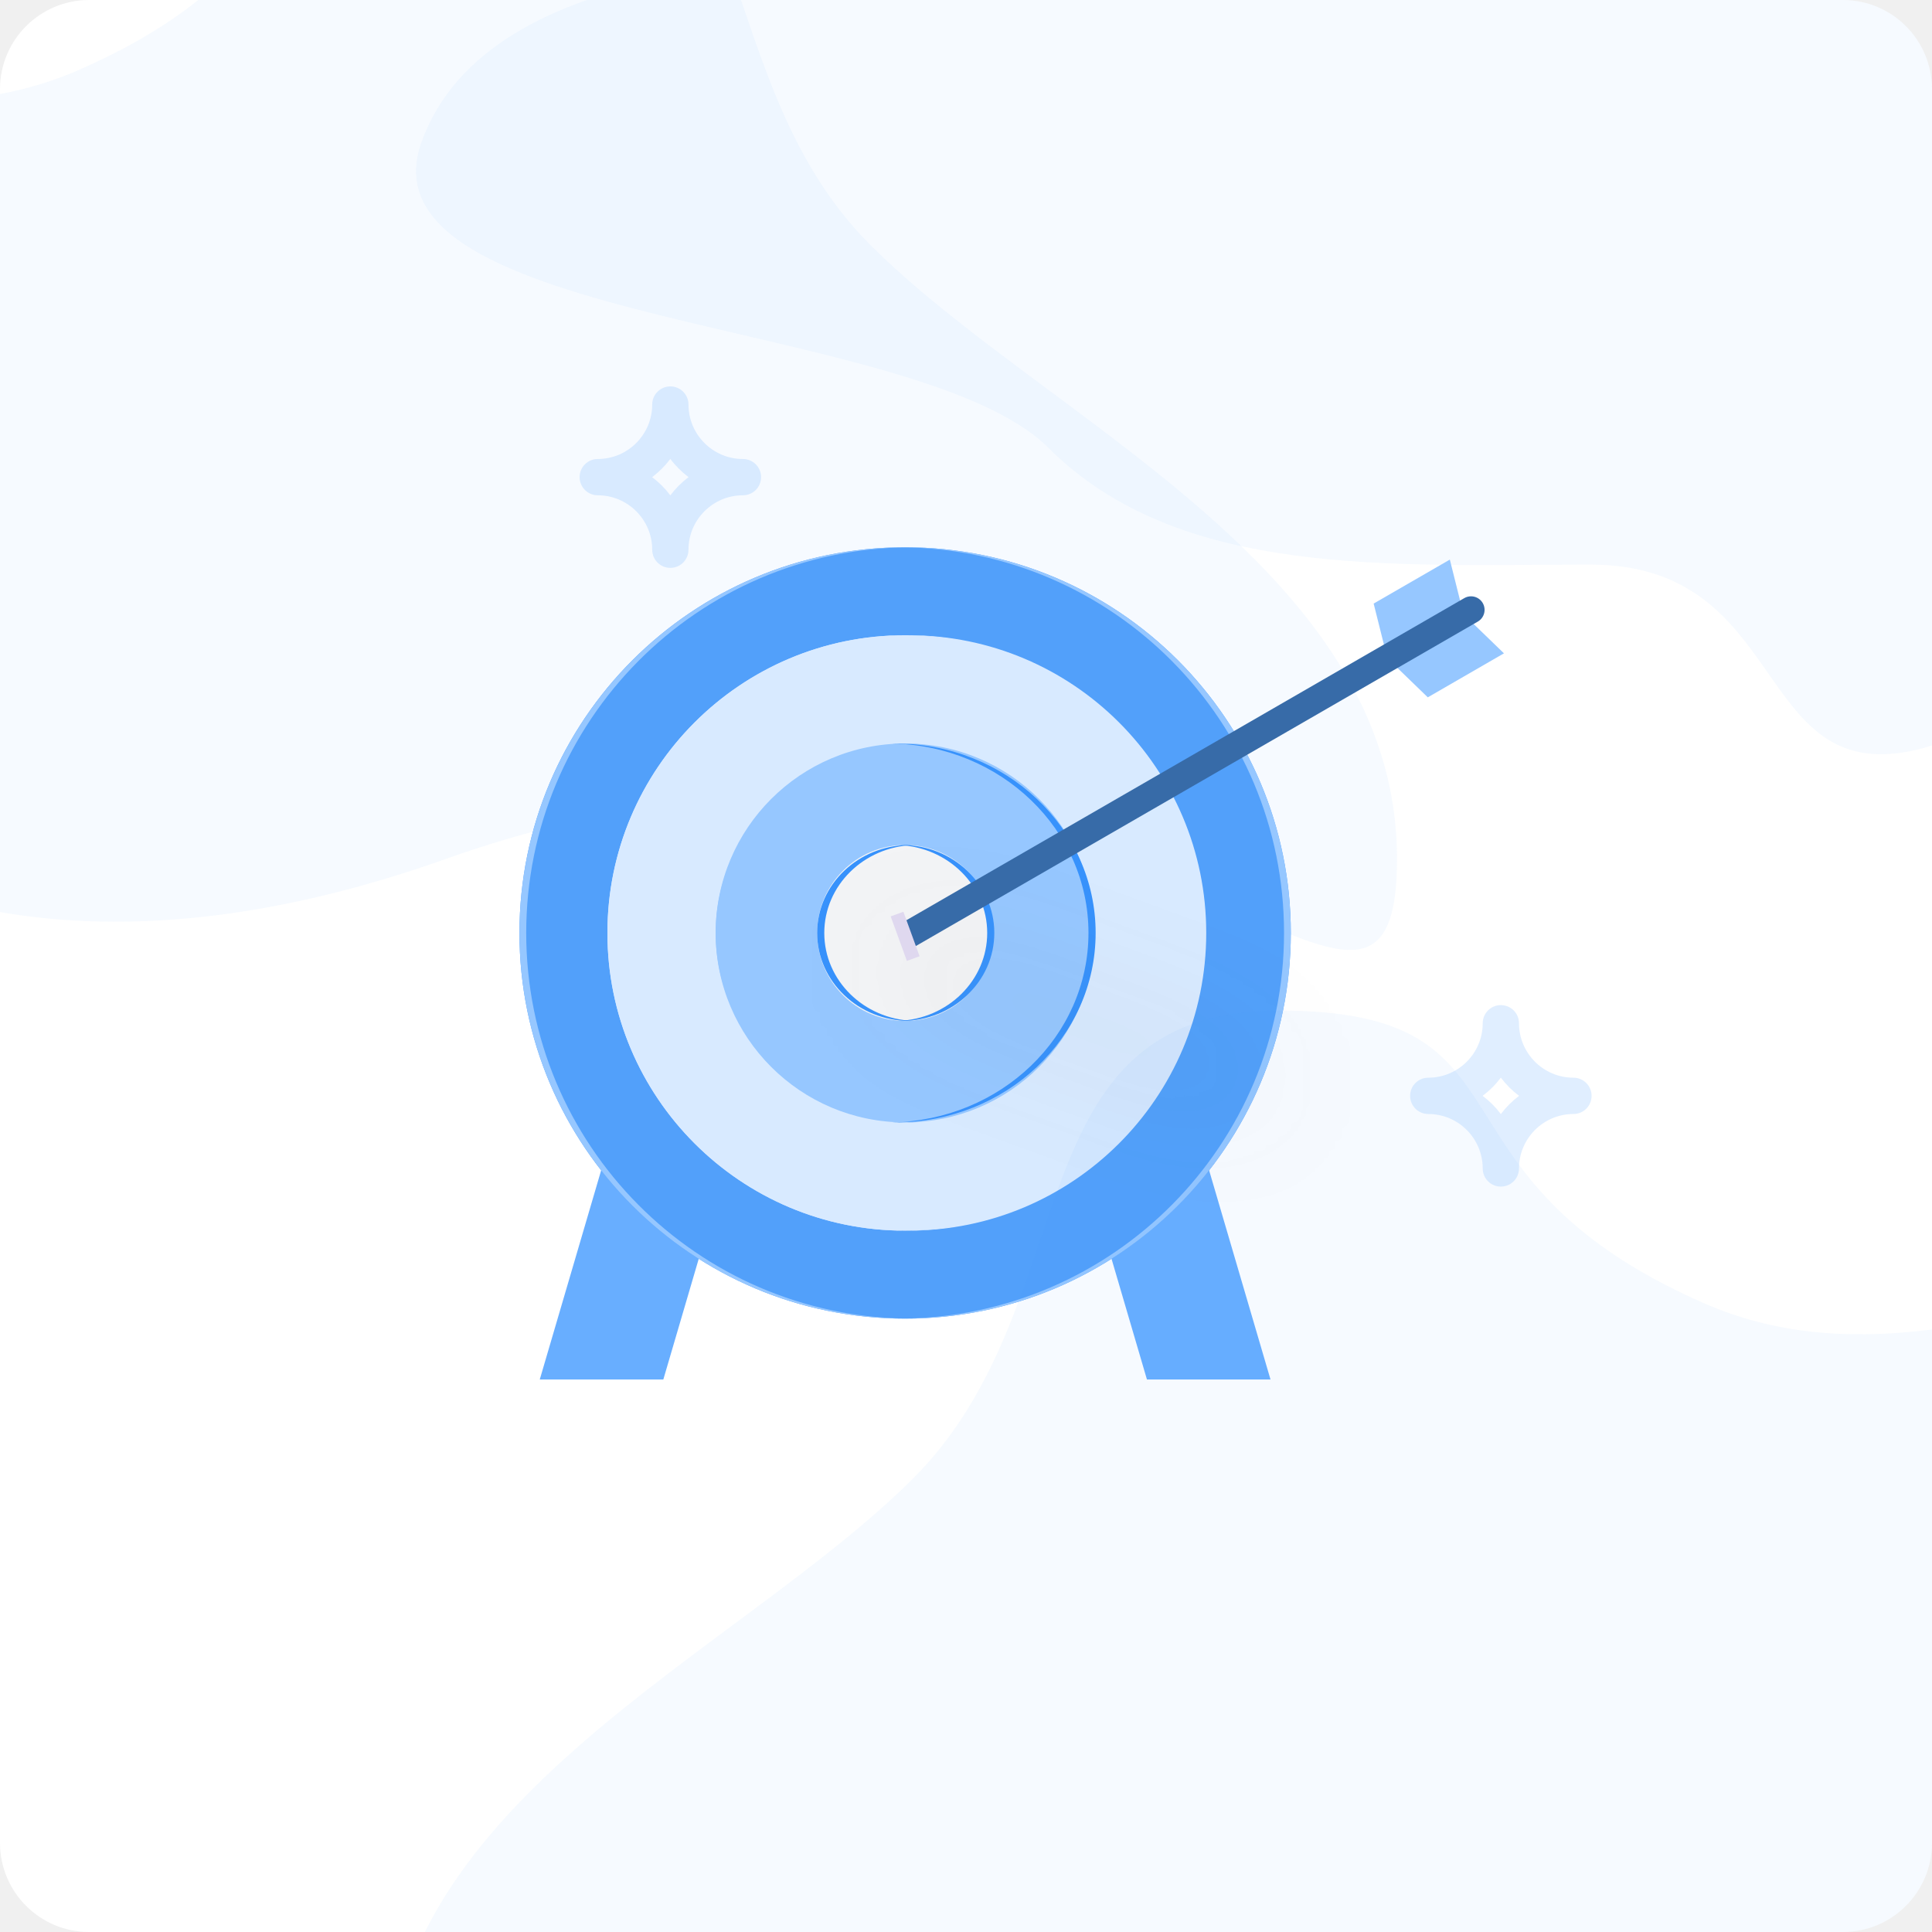
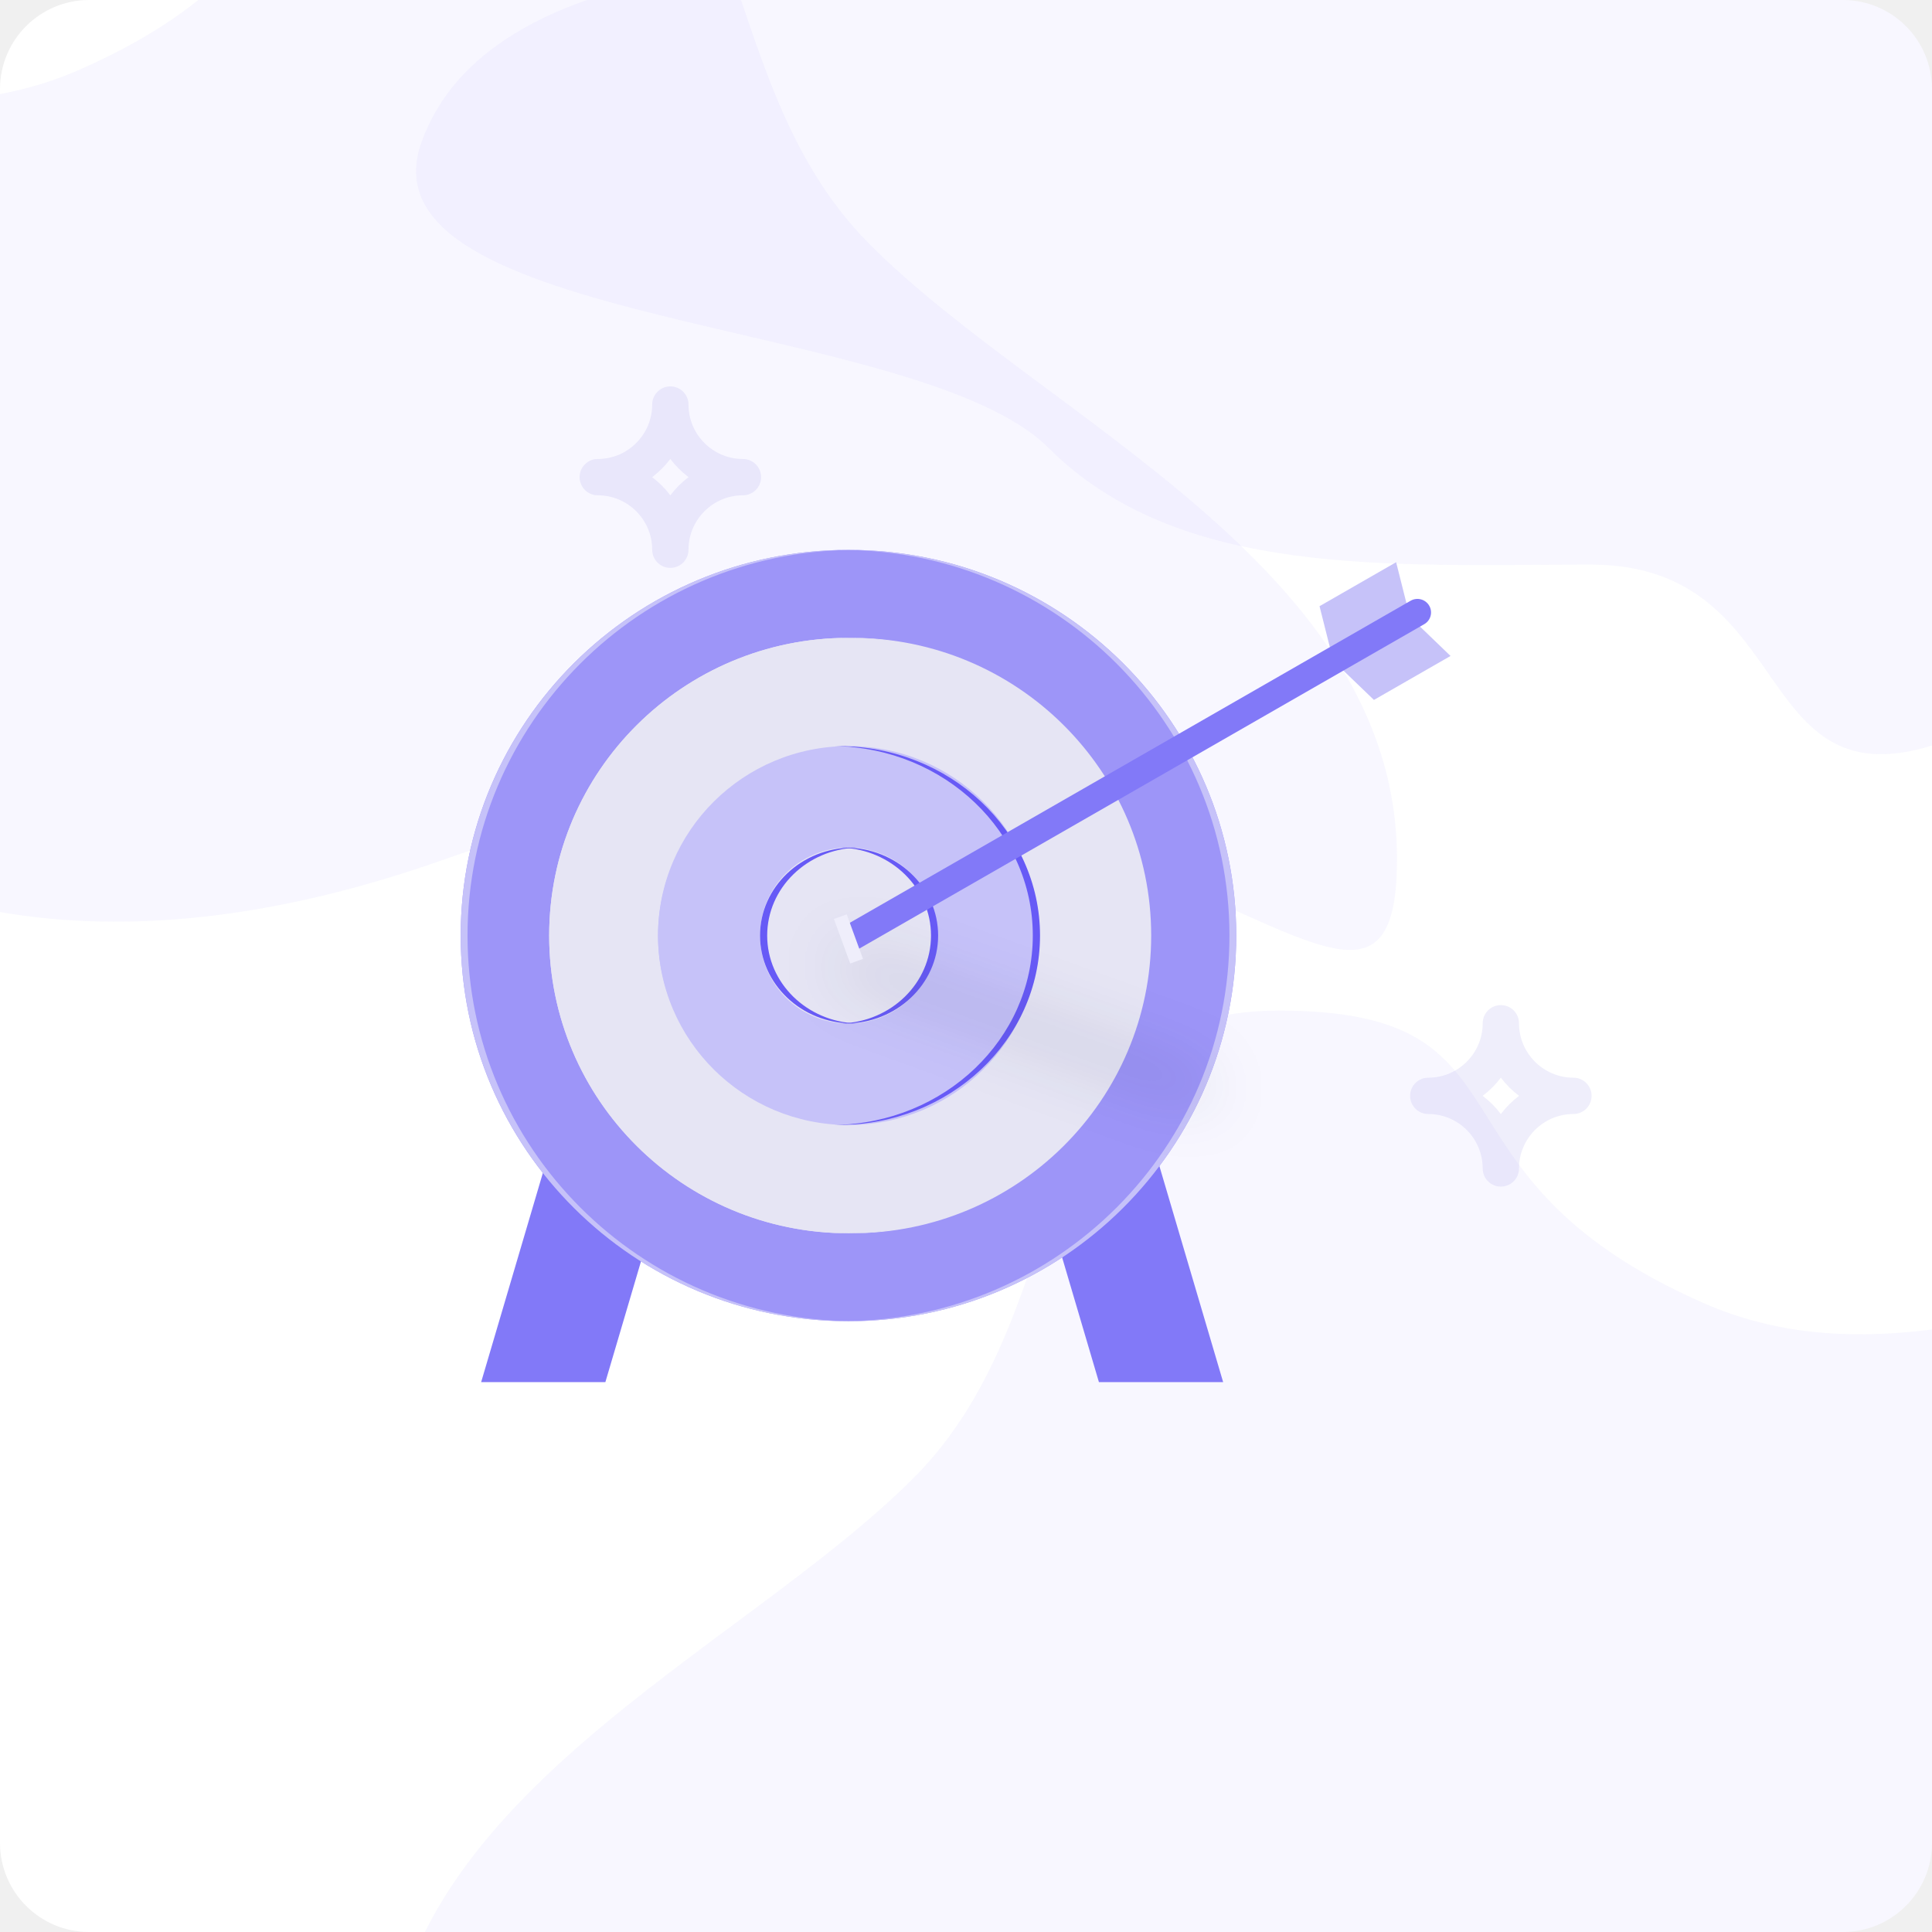
<svg xmlns="http://www.w3.org/2000/svg" width="130" height="130" viewBox="0 0 130 130" fill="none">
  <path fill-rule="evenodd" clip-rule="evenodd" d="M0 6C0 2.686 2.686 0 6 0H124C127.314 0 130 2.686 130 6V124C130 127.314 127.314 130 124 130H6C2.686 130 0 127.314 0 124V6Z" fill="white" />
  <mask id="mask0" mask-type="alpha" maskUnits="userSpaceOnUse" x="0" y="0" width="130" height="130">
    <path fill-rule="evenodd" clip-rule="evenodd" d="M0 6C0 2.686 2.686 0 6 0H124C127.314 0 130 2.686 130 6V124C130 127.314 127.314 130 124 130H6C2.686 130 0 127.314 0 124V6Z" fill="white" />
  </mask>
  <g mask="url(#mask0)">
-     <path fill-rule="evenodd" clip-rule="evenodd" d="M105.874 72.516C103.854 72.516 102.21 70.872 102.21 68.853C102.21 68.177 101.663 67.631 100.989 67.631C100.315 67.631 99.768 68.177 99.768 68.853C99.768 70.872 98.124 72.516 96.104 72.516C95.43 72.516 94.883 73.062 94.883 73.737C94.883 74.413 95.43 74.959 96.104 74.959C98.124 74.959 99.768 76.602 99.768 78.622C99.768 79.298 100.315 79.844 100.989 79.844C101.663 79.844 102.21 79.298 102.21 78.622C102.21 76.602 103.854 74.959 105.874 74.959C106.548 74.959 107.095 74.413 107.095 73.737C107.095 73.062 106.548 72.516 105.874 72.516ZM100.989 74.962C100.641 74.498 100.227 74.085 99.764 73.737C100.227 73.389 100.641 72.977 100.989 72.513C101.337 72.977 101.751 73.389 102.214 73.737C101.751 74.085 101.337 74.498 100.989 74.962Z" fill="#E0EEFF" />
-     <path fill-rule="evenodd" clip-rule="evenodd" d="M39 32.106C39 32.781 39.547 33.327 40.221 33.327C42.241 33.327 43.885 34.971 43.885 36.991C43.885 37.666 44.432 38.212 45.106 38.212C45.78 38.212 46.327 37.666 46.327 36.991C46.327 34.971 47.971 33.327 49.991 33.327C50.665 33.327 51.212 32.781 51.212 32.106C51.212 31.431 50.665 30.885 49.991 30.885C47.971 30.885 46.327 29.241 46.327 27.221C46.327 26.546 45.78 26 45.106 26C44.432 26 43.885 26.546 43.885 27.221C43.885 29.241 42.241 30.885 40.221 30.885C39.547 30.885 39 31.431 39 32.106ZM45.106 30.881C45.454 31.345 45.868 31.758 46.331 32.106C45.868 32.454 45.454 32.867 45.106 33.331C44.758 32.867 44.344 32.454 43.881 32.106C44.344 31.758 44.758 31.345 45.106 30.881Z" fill="#E0EEFF" />
-     <path opacity="0.05" d="M67.128 -3C54.591 -3 32.938 -3 28.379 9.525C23.82 22.05 61.723 21.315 70.547 30.13C79.37 38.945 93.596 37.99 107.016 37.99C120.436 37.99 117.893 52.767 128.67 50.515C139.446 48.263 129.809 36.976 133.228 30.13C133.228 23.748 133.228 -3 133.228 -3C133.228 -3 88.211 -3 67.128 -3Z" fill="#3792FC" />
-     <path opacity="0.05" d="M30 57.794C74.308 42.055 94 77.469 94 57.794C94 38.12 70.369 28.283 58.554 16.479C46.739 4.674 51.909 -15 33.938 -15C15.968 -15 25.021 -3.971 5.385 4.674C-14.252 13.32 -34 -9.098 -34 16.479C-34 42.055 -14.308 73.534 30 57.794Z" fill="#3792FC" />
-     <rect x="25" y="35" width="80" height="60" fill="#D8D8D8" fill-opacity="0.01" />
-     <path fill-rule="evenodd" clip-rule="evenodd" d="M41.664 74.613H49.978L44.633 92.825H36.319L41.664 74.613Z" fill="#68AEFF" />
-     <path fill-rule="evenodd" clip-rule="evenodd" d="M77.176 92.825H85.49L80.145 74.613H71.831L77.176 92.825Z" fill="#68AEFF" />
-     <path fill-rule="evenodd" clip-rule="evenodd" d="M60.904 88.727C75.237 88.727 86.856 77.108 86.856 62.776C86.856 48.444 75.237 36.825 60.904 36.825C46.572 36.825 34.953 48.444 34.953 62.776C34.953 77.108 46.572 88.727 60.904 88.727Z" fill="#52A0FA" />
-     <path fill-rule="evenodd" clip-rule="evenodd" d="M60.677 88.726C60.753 88.727 60.828 88.727 60.904 88.727C75.237 88.727 86.856 77.108 86.856 62.776C86.856 48.444 75.237 36.825 60.904 36.825C60.828 36.825 60.753 36.825 60.677 36.826C74.904 36.948 86.4 48.519 86.4 62.776C86.4 77.032 74.904 88.604 60.677 88.726Z" fill="#96C7FF" />
-     <path fill-rule="evenodd" clip-rule="evenodd" d="M61.132 36.826C61.056 36.825 60.98 36.825 60.904 36.825C46.572 36.825 34.953 48.443 34.953 62.776C34.953 77.108 46.572 88.727 60.904 88.727C60.98 88.727 61.056 88.727 61.132 88.726C46.904 88.604 35.408 77.032 35.408 62.776C35.408 48.519 46.904 36.948 61.132 36.826Z" fill="#96C7FF" />
-     <path fill-rule="evenodd" clip-rule="evenodd" d="M60.905 82.808C71.968 82.808 80.937 73.839 80.937 62.776C80.937 51.712 71.968 42.743 60.905 42.743C49.841 42.743 40.872 51.712 40.872 62.776C40.872 73.839 49.841 82.808 60.905 82.808Z" fill="#D8EAFF" />
-     <path fill-rule="evenodd" clip-rule="evenodd" d="M60.905 82.807C60.981 82.808 61.056 82.808 61.133 82.808C72.196 82.808 81.165 73.839 81.165 62.776C81.165 51.712 72.196 42.743 61.133 42.743C61.056 42.743 60.981 42.744 60.905 42.744C71.864 42.867 80.71 51.788 80.71 62.776C80.71 73.763 71.864 82.685 60.905 82.807Z" fill="#D8EAFF" />
-     <path fill-rule="evenodd" clip-rule="evenodd" d="M61.132 82.807C61.056 82.808 60.981 82.808 60.905 82.808C49.841 82.808 40.872 73.839 40.872 62.776C40.872 51.712 49.841 42.743 60.905 42.743C60.981 42.743 61.056 42.744 61.132 42.744C50.173 42.867 41.327 51.788 41.327 62.776C41.327 73.763 50.173 82.685 61.132 82.807Z" fill="#D8EAFF" />
-     <path fill-rule="evenodd" clip-rule="evenodd" d="M60.904 75.524C67.945 75.524 73.652 69.816 73.652 62.776C73.652 55.735 67.945 50.028 60.904 50.028C53.864 50.028 48.156 55.735 48.156 62.776C48.156 69.816 53.864 75.524 60.904 75.524Z" fill="#96C7FF" />
-     <path fill-rule="evenodd" clip-rule="evenodd" d="M59.994 75.522C60.074 75.523 60.154 75.524 60.235 75.524C67.684 75.524 73.723 69.816 73.723 62.776C73.723 55.735 67.684 50.028 60.235 50.028C60.154 50.028 60.074 50.029 59.994 50.03C67.332 50.151 73.241 55.811 73.241 62.776C73.241 69.74 67.332 75.4 59.994 75.522Z" fill="#3792FC" />
-     <path fill-rule="evenodd" clip-rule="evenodd" d="M61.885 75.522C61.805 75.523 61.724 75.524 61.644 75.524C54.195 75.524 48.156 69.816 48.156 62.776C48.156 55.735 54.195 50.028 61.644 50.028C61.724 50.028 61.805 50.029 61.885 50.03C54.547 50.151 48.638 55.811 48.638 62.776C48.638 69.74 54.547 75.4 61.885 75.522Z" fill="#96C7FF" />
-     <path fill-rule="evenodd" clip-rule="evenodd" d="M60.904 68.695C64.173 68.695 66.823 66.045 66.823 62.776C66.823 59.507 64.173 56.857 60.904 56.857C57.635 56.857 54.985 59.507 54.985 62.776C54.985 66.045 57.635 68.695 60.904 68.695Z" fill="#F3F4F6" />
-     <path fill-rule="evenodd" clip-rule="evenodd" d="M61.442 68.691C61.363 68.693 61.283 68.695 61.203 68.695C57.769 68.695 54.985 66.045 54.985 62.776C54.985 59.507 57.769 56.857 61.203 56.857C61.283 56.857 61.363 56.859 61.442 56.862C58.119 56.981 55.464 59.584 55.464 62.776C55.464 65.969 58.119 68.571 61.442 68.691Z" fill="#3792FC" />
-     <path fill-rule="evenodd" clip-rule="evenodd" d="M60.449 68.691C60.528 68.693 60.608 68.695 60.688 68.695C64.121 68.695 66.905 66.045 66.905 62.776C66.905 59.507 64.121 56.857 60.688 56.857C60.608 56.857 60.528 56.859 60.449 56.862C63.772 56.981 66.427 59.584 66.427 62.776C66.427 65.969 63.772 68.571 60.449 68.691Z" fill="#3792FC" />
-     <g opacity="0.2" filter="url(#filter0_f)">
-       <path fill-rule="evenodd" clip-rule="evenodd" d="M60.335 64.406C60.464 64.052 60.856 63.869 61.21 63.998L84.741 72.563C85.095 72.692 85.278 73.084 85.149 73.438C85.02 73.792 84.628 73.975 84.273 73.846L60.743 65.282C60.389 65.153 60.206 64.761 60.335 64.406Z" fill="#4A4A4A" />
-     </g>
-     <path fill-rule="evenodd" clip-rule="evenodd" d="M92.43 40.613L97.556 37.654L98.361 40.869L93.235 43.828L92.43 40.613Z" fill="#96C7FF" />
-     <path fill-rule="evenodd" clip-rule="evenodd" d="M96.073 46.922L101.198 43.962L98.816 41.658L93.691 44.617L96.073 46.922Z" fill="#96C7FF" />
-     <path d="M60.282 62.329L98.528 40.247C98.964 39.996 99.521 40.145 99.772 40.581C100.023 41.016 99.874 41.573 99.439 41.825L61.193 63.906L60.282 62.329Z" fill="#376BA8" />
-     <path fill-rule="evenodd" clip-rule="evenodd" d="M59.932 61.662L60.787 61.35L61.877 64.345L61.022 64.656L59.932 61.662Z" fill="#DFD8EF" />
-     <path opacity="0.05" d="M90 140.794C45.692 125.055 26 160.468 26 140.794C26 121.12 49.631 111.283 61.446 99.479C73.261 87.674 68.091 68 86.061 68C104.032 68 94.978 79.029 114.615 87.674C134.252 96.32 154 73.902 154 99.479C154 125.055 134.308 156.534 90 140.794Z" fill="#3792FC" />
+     <path fill-rule="evenodd" clip-rule="evenodd" d="M105.874 72.516C103.854 72.516 102.21 70.872 102.21 68.853C102.21 68.177 101.663 67.631 100.989 67.631C100.315 67.631 99.768 68.177 99.768 68.853C99.768 70.872 98.124 72.516 96.104 72.516C95.43 72.516 94.883 73.062 94.883 73.737C94.883 74.413 95.43 74.959 96.104 74.959C98.124 74.959 99.768 76.602 99.768 78.622C99.768 79.298 100.315 79.844 100.989 79.844C101.663 79.844 102.21 79.298 102.21 78.622C102.21 76.602 103.854 74.959 105.874 74.959C106.548 74.959 107.095 74.413 107.095 73.737C107.095 73.062 106.548 72.516 105.874 72.516ZM100.989 74.962C100.641 74.498 100.227 74.085 99.764 73.737C100.227 73.389 100.641 72.977 100.989 72.513C101.337 72.977 101.751 73.389 102.214 73.737C101.751 74.085 101.337 74.498 100.989 74.962Z" fill="#EFEEFB" />
+     <path fill-rule="evenodd" clip-rule="evenodd" d="M39 32.106C39 32.781 39.547 33.327 40.221 33.327C42.241 33.327 43.885 34.971 43.885 36.991C43.885 37.666 44.432 38.212 45.106 38.212C45.78 38.212 46.327 37.666 46.327 36.991C46.327 34.971 47.971 33.327 49.991 33.327C50.665 33.327 51.212 32.781 51.212 32.106C51.212 31.431 50.665 30.885 49.991 30.885C47.971 30.885 46.327 29.241 46.327 27.221C46.327 26.546 45.78 26 45.106 26C44.432 26 43.885 26.546 43.885 27.221C43.885 29.241 42.241 30.885 40.221 30.885C39.547 30.885 39 31.431 39 32.106ZM45.106 30.881C45.454 31.345 45.868 31.758 46.331 32.106C45.868 32.454 45.454 32.867 45.106 33.331C44.758 32.867 44.344 32.454 43.881 32.106C44.344 31.758 44.758 31.345 45.106 30.881Z" fill="#EFEEFB" />
+     <path opacity="0.05" d="M67.128 -3C54.591 -3 32.938 -3 28.379 9.525C23.82 22.05 61.723 21.315 70.547 30.13C79.37 38.945 93.596 37.99 107.016 37.99C120.436 37.99 117.893 52.767 128.67 50.515C139.446 48.263 129.809 36.976 133.228 30.13C133.228 23.748 133.228 -3 133.228 -3C133.228 -3 88.211 -3 67.128 -3Z" fill="#675AF6" />
+     <path opacity="0.05" d="M30 57.794C74.308 42.055 94 77.469 94 57.794C94 38.12 70.369 28.283 58.554 16.479C46.739 4.674 51.909 -15 33.938 -15C15.968 -15 25.021 -3.971 5.385 4.674C-14.252 13.32 -34 -9.098 -34 16.479C-34 42.055 -14.308 73.534 30 57.794Z" fill="#675AF6" />
+     <path opacity="0.05" d="M90 140.794C45.692 125.055 26 160.468 26 140.794C26 121.12 49.631 111.283 61.446 99.479C73.261 87.674 68.091 68 86.061 68C104.032 68 94.978 79.029 114.615 87.674C134.252 96.32 154 73.902 154 99.479C154 125.055 134.308 156.534 90 140.794Z" fill="#675AF6" />
  </g>
+   <path fill-rule="evenodd" clip-rule="evenodd" d="M37.749 74.789H46.108L40.734 93H32.375L37.749 74.789Z" fill="#8279F8" />
+   <path fill-rule="evenodd" clip-rule="evenodd" d="M73.944 93H82.303L76.929 74.789H68.57L73.944 93Z" fill="#8279F8" />
+   <path fill-rule="evenodd" clip-rule="evenodd" d="M57.092 88.902C71.502 88.902 83.184 77.284 83.184 62.951C83.184 48.619 71.502 37 57.092 37C42.682 37 31 48.619 31 62.951C31 77.284 42.682 88.902 57.092 88.902Z" fill="#9D95F8" />
+   <path fill-rule="evenodd" clip-rule="evenodd" d="M56.863 88.902C56.939 88.902 57.016 88.903 57.092 88.903C71.502 88.903 83.184 77.284 83.184 62.951C83.184 48.619 71.502 37 57.092 37C57.016 37 56.939 37.001 56.863 37.001C71.168 37.123 82.727 48.695 82.727 62.951C82.727 77.208 71.168 88.78 56.863 88.902Z" fill="#C6C2F9" />
+   <path fill-rule="evenodd" clip-rule="evenodd" d="M57.319 37.001C57.243 37.001 57.167 37 57.092 37C42.682 37 31 48.619 31 62.952C31 77.284 42.682 88.903 57.092 88.903C57.169 88.903 57.247 88.903 57.324 88.902C43.018 88.781 31.459 77.209 31.459 62.952C31.459 48.696 43.015 37.125 57.319 37.001Z" fill="#C6C2F9" />
+   <path fill-rule="evenodd" clip-rule="evenodd" d="M57.094 82.984C68.218 82.984 77.235 74.015 77.235 62.951C77.235 51.888 68.218 42.919 57.094 42.919C45.971 42.919 36.953 51.888 36.953 62.951C36.953 74.015 45.971 82.984 57.094 82.984Z" fill="#E6E5F4" />
+   <path fill-rule="evenodd" clip-rule="evenodd" d="M57.094 42.92C57.169 42.92 57.245 42.919 57.32 42.919C68.444 42.919 77.461 51.888 77.461 62.952C77.461 74.015 68.444 82.984 57.32 82.984C57.242 82.984 57.165 82.984 57.088 82.983C68.107 82.862 77.003 73.94 77.003 62.952C77.003 51.965 68.111 43.044 57.094 42.92Z" fill="#E6E5F4" />
+   <path fill-rule="evenodd" clip-rule="evenodd" d="M57.319 42.92C57.244 42.92 57.169 42.919 57.094 42.919C45.971 42.919 36.953 51.888 36.953 62.952C36.953 74.015 45.971 82.984 57.094 82.984C57.172 82.984 57.249 82.984 57.326 82.983C46.306 82.863 37.41 73.941 37.41 62.952C37.41 51.965 46.303 43.044 57.319 42.92Z" fill="#E6E5F4" />
+   <path fill-rule="evenodd" clip-rule="evenodd" d="M57.094 75.699C64.173 75.699 69.911 69.991 69.911 62.951C69.911 55.91 64.173 50.203 57.094 50.203C50.016 50.203 44.277 55.91 44.277 62.951C44.277 69.991 50.016 75.699 57.094 75.699Z" fill="#C6C2F9" />
+   <path fill-rule="evenodd" clip-rule="evenodd" d="M56.18 50.205C56.26 50.203 56.34 50.203 56.42 50.203C63.909 50.203 69.981 55.91 69.981 62.951C69.981 69.991 63.909 75.699 56.42 75.699C56.337 75.699 56.256 75.698 56.174 75.697C63.553 75.577 69.495 69.916 69.495 62.951C69.495 55.987 63.556 50.328 56.18 50.205Z" fill="#675AF6" />
+   <path fill-rule="evenodd" clip-rule="evenodd" d="M58.077 50.205C57.998 50.203 57.918 50.203 57.838 50.203C50.349 50.203 44.277 55.91 44.277 62.951C44.277 69.991 50.349 75.699 57.838 75.699C57.92 75.699 58.002 75.698 58.084 75.697C50.705 75.577 44.762 69.916 44.762 62.951C44.762 55.987 50.701 50.328 58.077 50.205Z" fill="#C6C2F9" />
+   <path fill-rule="evenodd" clip-rule="evenodd" d="M57.091 68.87C60.378 68.87 63.042 66.22 63.042 62.951C63.042 59.682 60.378 57.032 57.091 57.032C53.805 57.032 51.141 59.682 51.141 62.951C51.141 66.22 53.805 68.87 57.091 68.87Z" fill="#E6E5F4" />
+   <path fill-rule="evenodd" clip-rule="evenodd" d="M57.632 57.036C57.552 57.034 57.472 57.032 57.392 57.032C53.939 57.032 51.141 59.682 51.141 62.951C51.141 66.22 53.939 68.87 57.392 68.87C57.473 68.87 57.553 68.868 57.634 68.865C54.292 68.746 51.622 66.144 51.622 62.951C51.622 59.759 54.291 57.157 57.632 57.036Z" fill="#675AF6" />
+   <path fill-rule="evenodd" clip-rule="evenodd" d="M56.635 57.036C56.714 57.034 56.794 57.032 56.874 57.032C60.326 57.032 63.125 59.682 63.125 62.951C63.125 66.22 60.326 68.87 56.874 68.87C56.793 68.87 56.713 68.868 56.633 68.865C59.974 68.746 62.645 66.144 62.645 62.951C62.645 59.758 59.976 57.156 56.635 57.036Z" fill="#675AF6" />
+   <g opacity="0.2" filter="url(#filter0_f)">
+     <path fill-rule="evenodd" clip-rule="evenodd" d="M56.519 64.581C56.649 64.227 57.042 64.044 57.397 64.172L81.06 72.739C81.415 72.867 81.597 73.259 81.468 73.613C81.338 73.967 80.945 74.151 80.59 74.022L56.927 65.456C56.572 65.327 56.389 64.936 56.519 64.581Z" fill="#132056" />
+   </g>
+   <path fill-rule="evenodd" clip-rule="evenodd" d="M88.789 40.789L93.942 37.83L94.752 41.045L89.598 44.004L88.789 40.789Z" fill="#C6C2F9" />
+   <path fill-rule="evenodd" clip-rule="evenodd" d="M92.449 47.097L97.603 44.138L95.208 41.833L90.054 44.793L92.449 47.097Z" fill="#C6C2F9" />
+   <path d="M56.465 62.504L94.92 40.421C95.357 40.17 95.916 40.32 96.169 40.756C96.421 41.191 96.272 41.748 95.836 41.998L57.38 64.081L56.465 62.504Z" fill="#8279F8" />
+   <path fill-rule="evenodd" clip-rule="evenodd" d="M56.113 61.837L56.974 61.526L58.069 64.52L57.209 64.832L56.113 61.837Z" fill="#EFEEFB" />
  <defs>
-     <filter id="filter0_f" x="51.836" y="55.5" width="41.81" height="26.844" filterUnits="userSpaceOnUse" color-interpolation-filters="sRGB">
+     <filter id="filter0_f" x="52.248" y="59.903" width="33.489" height="18.389" filterUnits="userSpaceOnUse" color-interpolation-filters="sRGB">
      <feFlood flood-opacity="0" result="BackgroundImageFix" />
      <feBlend mode="normal" in="SourceGraphic" in2="BackgroundImageFix" result="shape" />
-       <feGaussianBlur stdDeviation="4.228" result="effect1_foregroundBlur" />
+       <feGaussianBlur stdDeviation="2.114" result="effect1_foregroundBlur" />
    </filter>
  </defs>
</svg>
